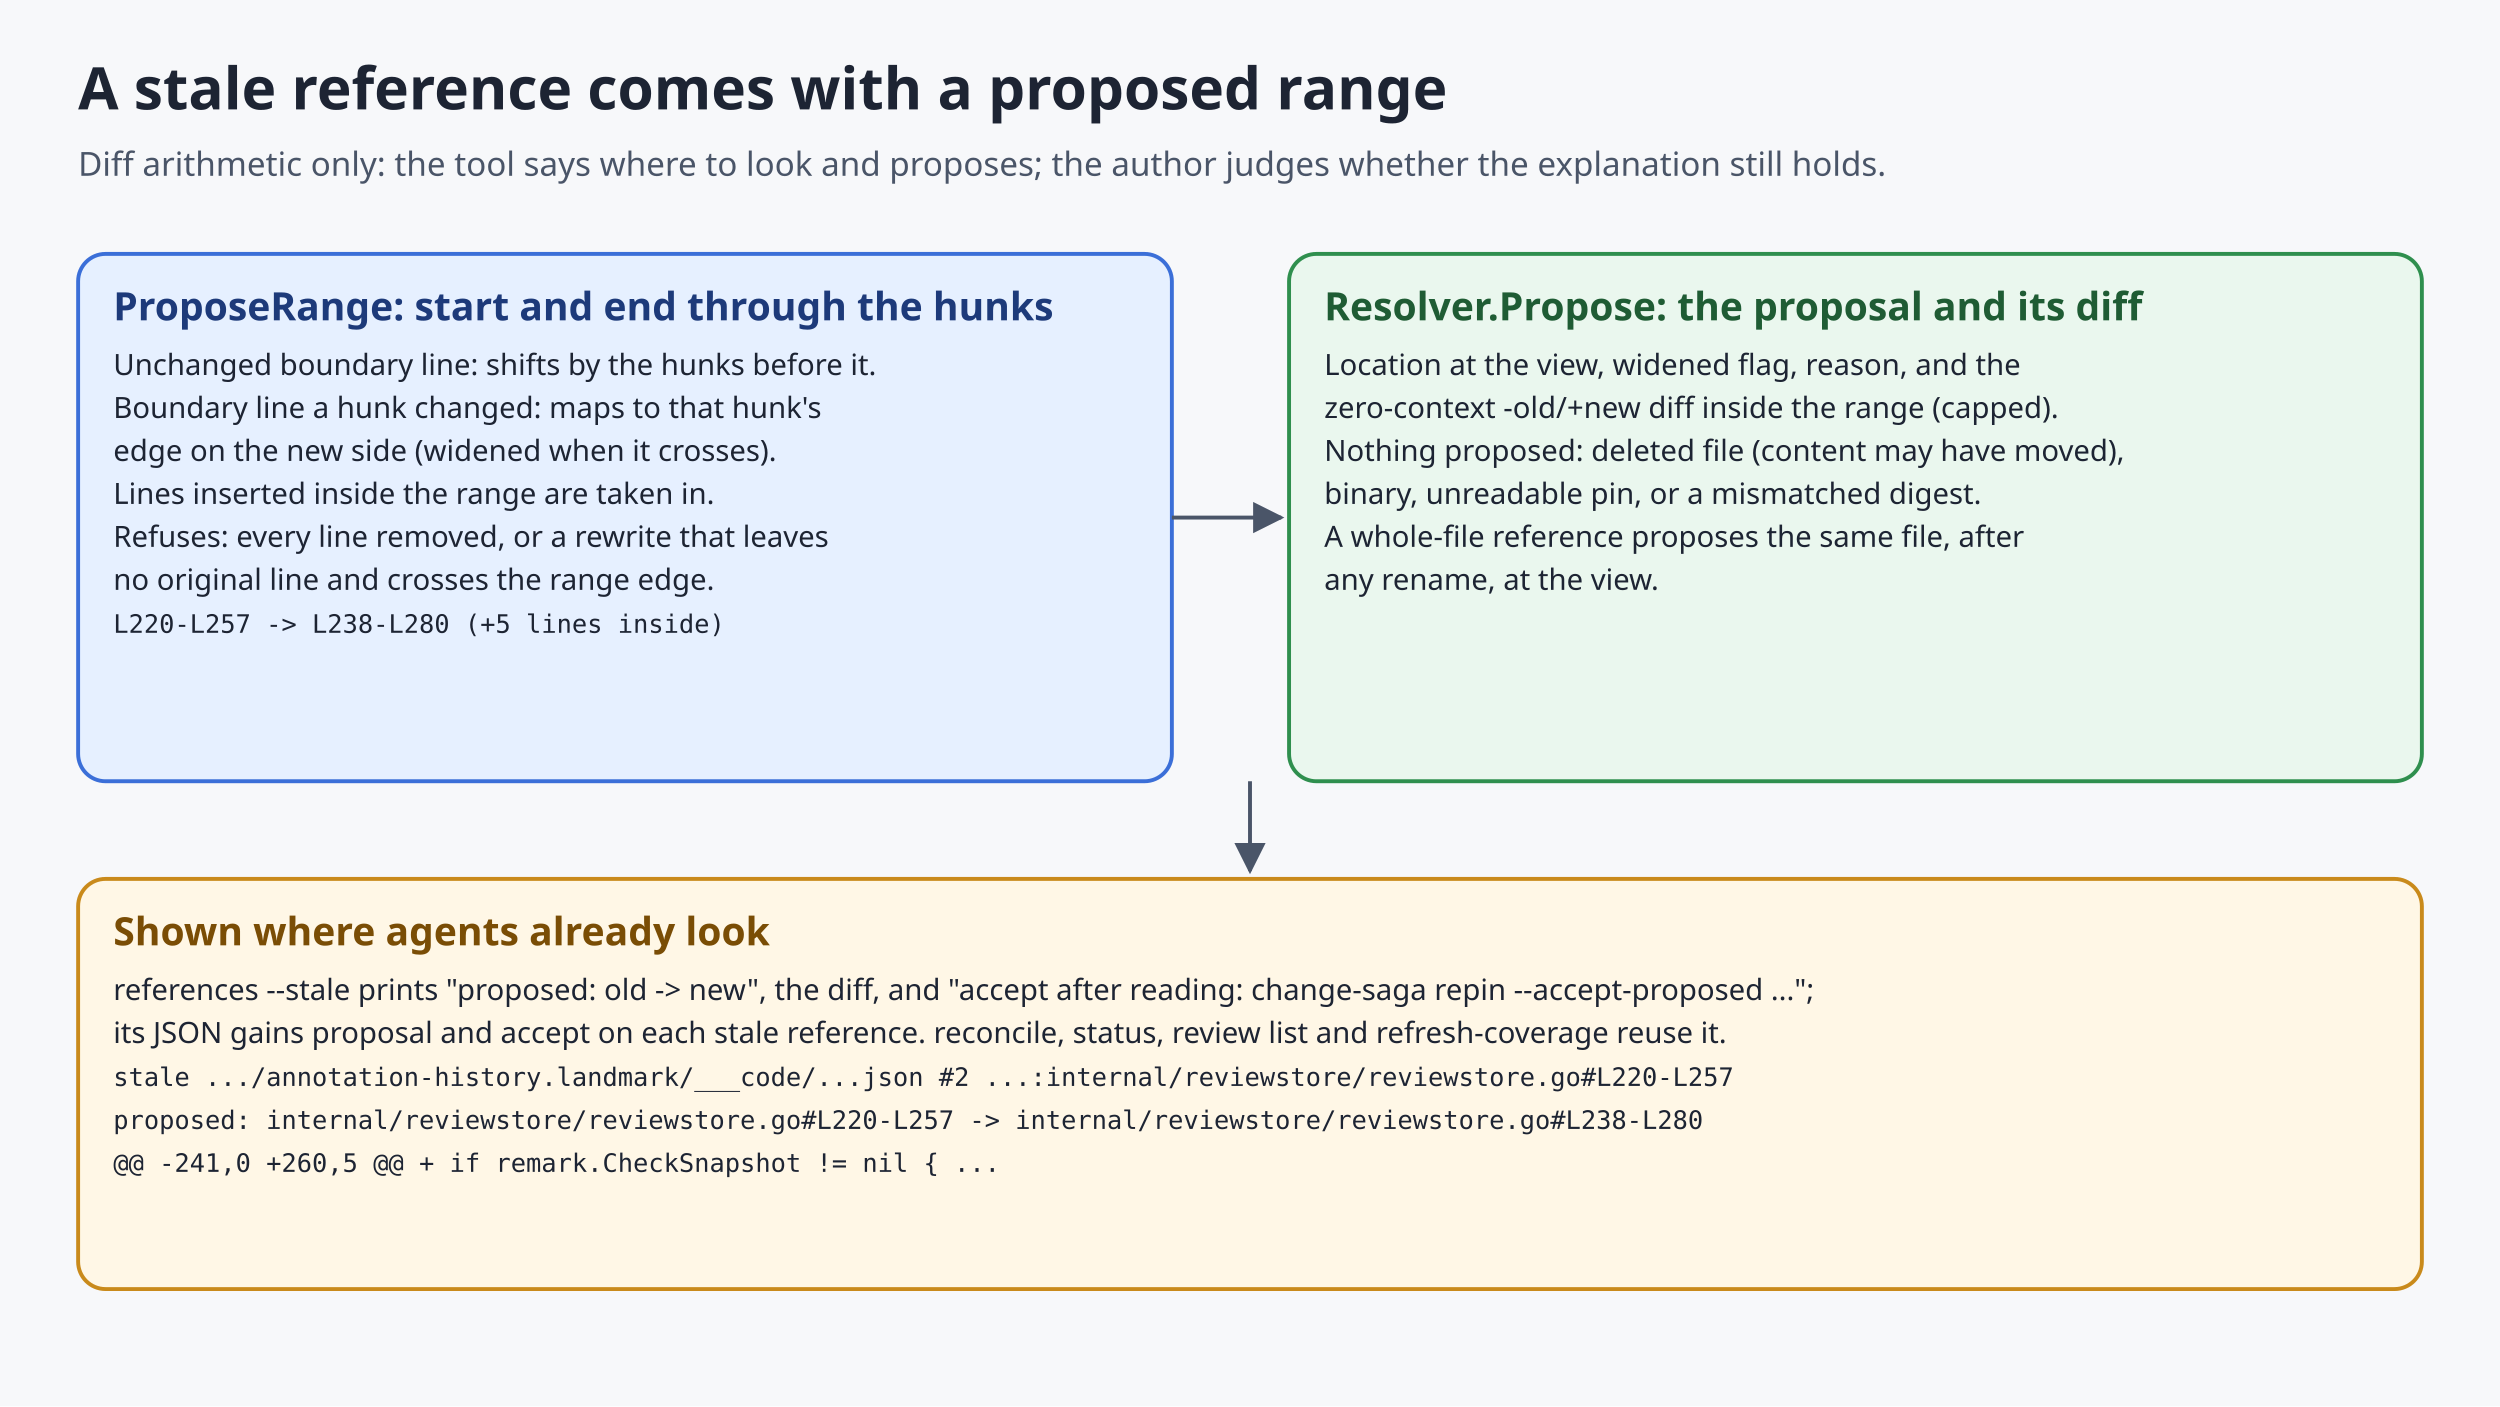
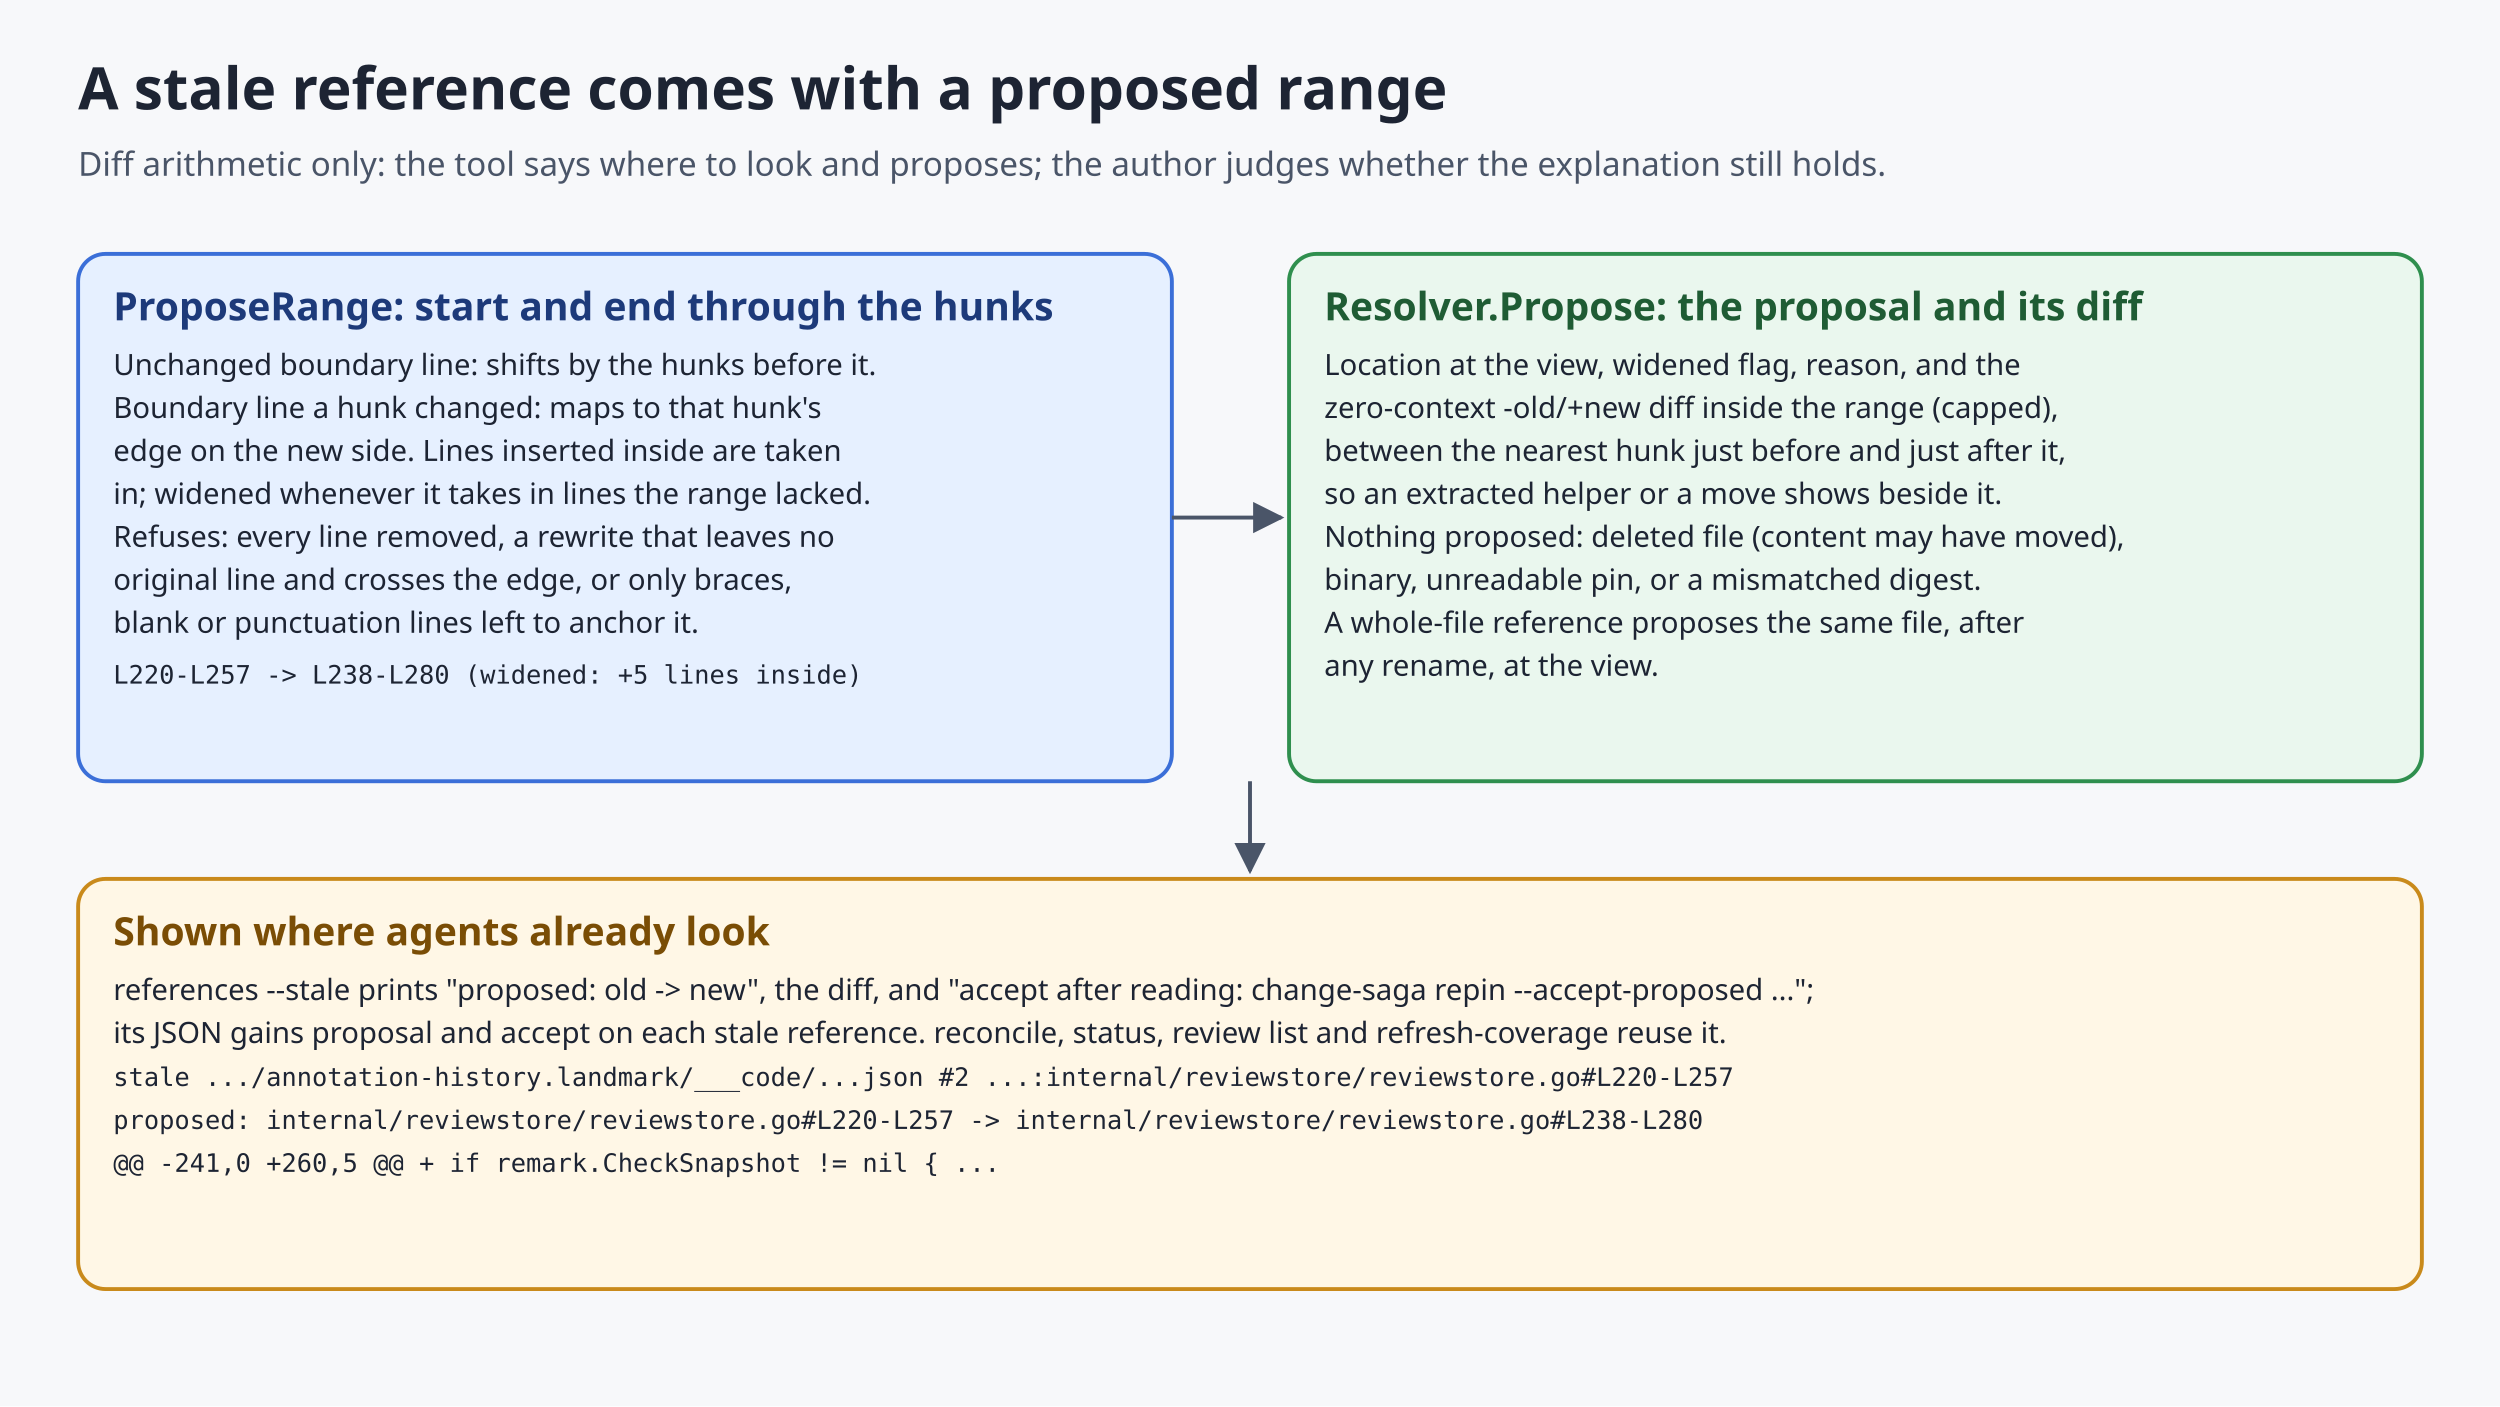
<svg xmlns="http://www.w3.org/2000/svg" viewBox="0 0 1280 720" font-family="system-ui, sans-serif">
  <rect width="1280" height="720" fill="#f7f8fa" />
  <text x="40" y="56" font-size="30" font-weight="700" fill="#1d2433">A stale reference comes with a proposed range</text>
  <text x="40" y="90" font-size="17" fill="#4a5568">Diff arithmetic only: the tool says where to look and proposes; the author judges whether the explanation still holds.</text>
  <defs>
    <marker id="arrow" viewBox="0 0 10 10" refX="9" refY="5" markerWidth="8" markerHeight="8" orient="auto">
      <path d="M0,0 L10,5 L0,10 z" fill="#4a5568" />
    </marker>
  </defs>
  <g id="arithmetic">
    <rect x="40" y="130" width="560" height="270" rx="14" fill="#e6f0ff" stroke="#3b6fd8" stroke-width="2" />
    <text x="58" y="164" font-size="20" font-weight="700" fill="#1d3a7a">ProposeRange: start and end through the hunks</text>
    <text x="58" y="192" font-size="15" fill="#1d2433">Unchanged boundary line: shifts by the hunks before it.</text>
    <text x="58" y="214" font-size="15" fill="#1d2433">Boundary line a hunk changed: maps to that hunk's</text>
-     <text x="58" y="236" font-size="15" fill="#1d2433">edge on the new side (widened when it crosses).</text>
-     <text x="58" y="258" font-size="15" fill="#1d2433">Lines inserted inside the range are taken in.</text>
-     <text x="58" y="280" font-size="15" fill="#1d2433">Refuses: every line removed, or a rewrite that leaves</text>
-     <text x="58" y="302" font-size="15" fill="#1d2433">no original line and crosses the range edge.</text>
-     <text x="58" y="324" font-size="13" font-family="ui-monospace, monospace" fill="#1d2433">L220-L257  -&gt;  L238-L280   (+5 lines inside)</text>
+     <text x="58" y="236" font-size="15" fill="#1d2433">edge on the new side. Lines inserted inside are taken</text>
+     <text x="58" y="258" font-size="15" fill="#1d2433">in; widened whenever it takes in lines the range lacked.</text>
+     <text x="58" y="280" font-size="15" fill="#1d2433">Refuses: every line removed, a rewrite that leaves no</text>
+     <text x="58" y="302" font-size="15" fill="#1d2433">original line and crosses the edge, or only braces,</text>
+     <text x="58" y="324" font-size="15" fill="#1d2433">blank or punctuation lines left to anchor it.</text>
+     <text x="58" y="350" font-size="13" font-family="ui-monospace, monospace" fill="#1d2433">L220-L257  -&gt;  L238-L280 (widened: +5 lines inside)</text>
  </g>
  <g id="proposal">
    <rect x="660" y="130" width="580" height="270" rx="14" fill="#eaf7ee" stroke="#2f8f4e" stroke-width="2" />
    <text x="678" y="164" font-size="20" font-weight="700" fill="#1f5c34">Resolver.Propose: the proposal and its diff</text>
    <text x="678" y="192" font-size="15" fill="#1d2433">Location at the view, widened flag, reason, and the</text>
-     <text x="678" y="214" font-size="15" fill="#1d2433">zero-context -old/+new diff inside the range (capped).</text>
-     <text x="678" y="236" font-size="15" fill="#1d2433">Nothing proposed: deleted file (content may have moved),</text>
-     <text x="678" y="258" font-size="15" fill="#1d2433">binary, unreadable pin, or a mismatched digest.</text>
-     <text x="678" y="280" font-size="15" fill="#1d2433">A whole-file reference proposes the same file, after</text>
-     <text x="678" y="302" font-size="15" fill="#1d2433">any rename, at the view.</text>
+     <text x="678" y="214" font-size="15" fill="#1d2433">zero-context -old/+new diff inside the range (capped),</text>
+     <text x="678" y="236" font-size="15" fill="#1d2433">between the nearest hunk just before and just after it,</text>
+     <text x="678" y="258" font-size="15" fill="#1d2433">so an extracted helper or a move shows beside it.</text>
+     <text x="678" y="280" font-size="15" fill="#1d2433">Nothing proposed: deleted file (content may have moved),</text>
+     <text x="678" y="302" font-size="15" fill="#1d2433">binary, unreadable pin, or a mismatched digest.</text>
+     <text x="678" y="324" font-size="15" fill="#1d2433">A whole-file reference proposes the same file, after</text>
+     <text x="678" y="346" font-size="15" fill="#1d2433">any rename, at the view.</text>
  </g>
  <g id="surfaced">
    <rect x="40" y="450" width="1200" height="210" rx="14" fill="#fff7e6" stroke="#c98a1b" stroke-width="2" />
    <text x="58" y="484" font-size="20" font-weight="700" fill="#7a4d05">Shown where agents already look</text>
    <text x="58" y="512" font-size="15" fill="#1d2433">references --stale prints "proposed: old -&gt; new", the diff, and "accept after reading: change-saga repin --accept-proposed ...";</text>
    <text x="58" y="534" font-size="15" fill="#1d2433">its JSON gains proposal and accept on each stale reference. reconcile, status, review list and refresh-coverage reuse it.</text>
    <text x="58" y="556" font-size="13" font-family="ui-monospace, monospace" fill="#1d2433">  stale  .../annotation-history.landmark/___code/...json #2 ...:internal/reviewstore/reviewstore.go#L220-L257</text>
    <text x="58" y="578" font-size="13" font-family="ui-monospace, monospace" fill="#1d2433">          proposed: internal/reviewstore/reviewstore.go#L220-L257 -&gt; internal/reviewstore/reviewstore.go#L238-L280</text>
    <text x="58" y="600" font-size="13" font-family="ui-monospace, monospace" fill="#1d2433">            @@ -241,0 +260,5 @@   +  if remark.CheckSnapshot != nil { ...</text>
  </g>
  <line x1="600" y1="265" x2="656" y2="265" stroke="#4a5568" stroke-width="2" marker-end="url(#arrow)" />
  <line x1="640" y1="400" x2="640" y2="446" stroke="#4a5568" stroke-width="2" marker-end="url(#arrow)" />
</svg>
